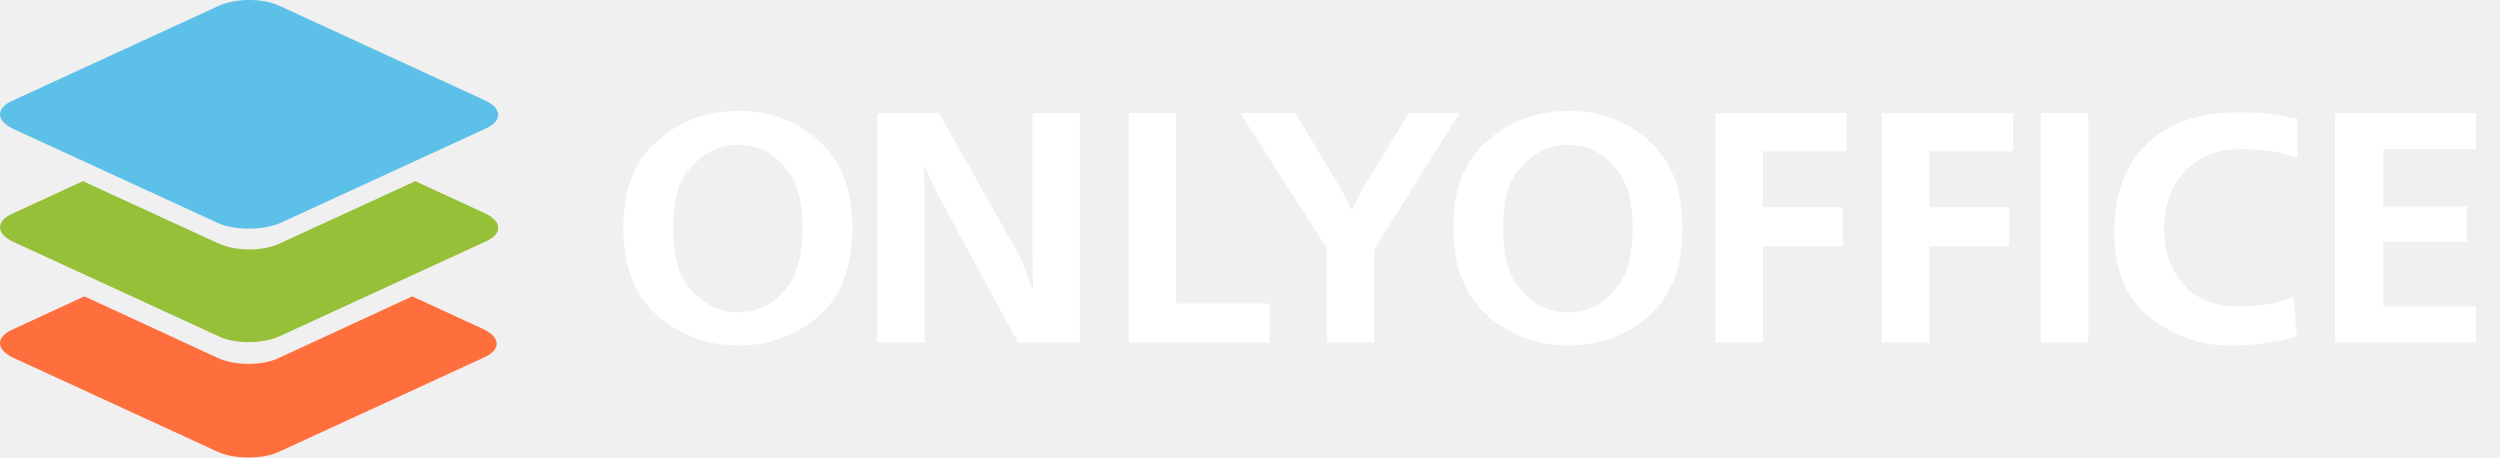
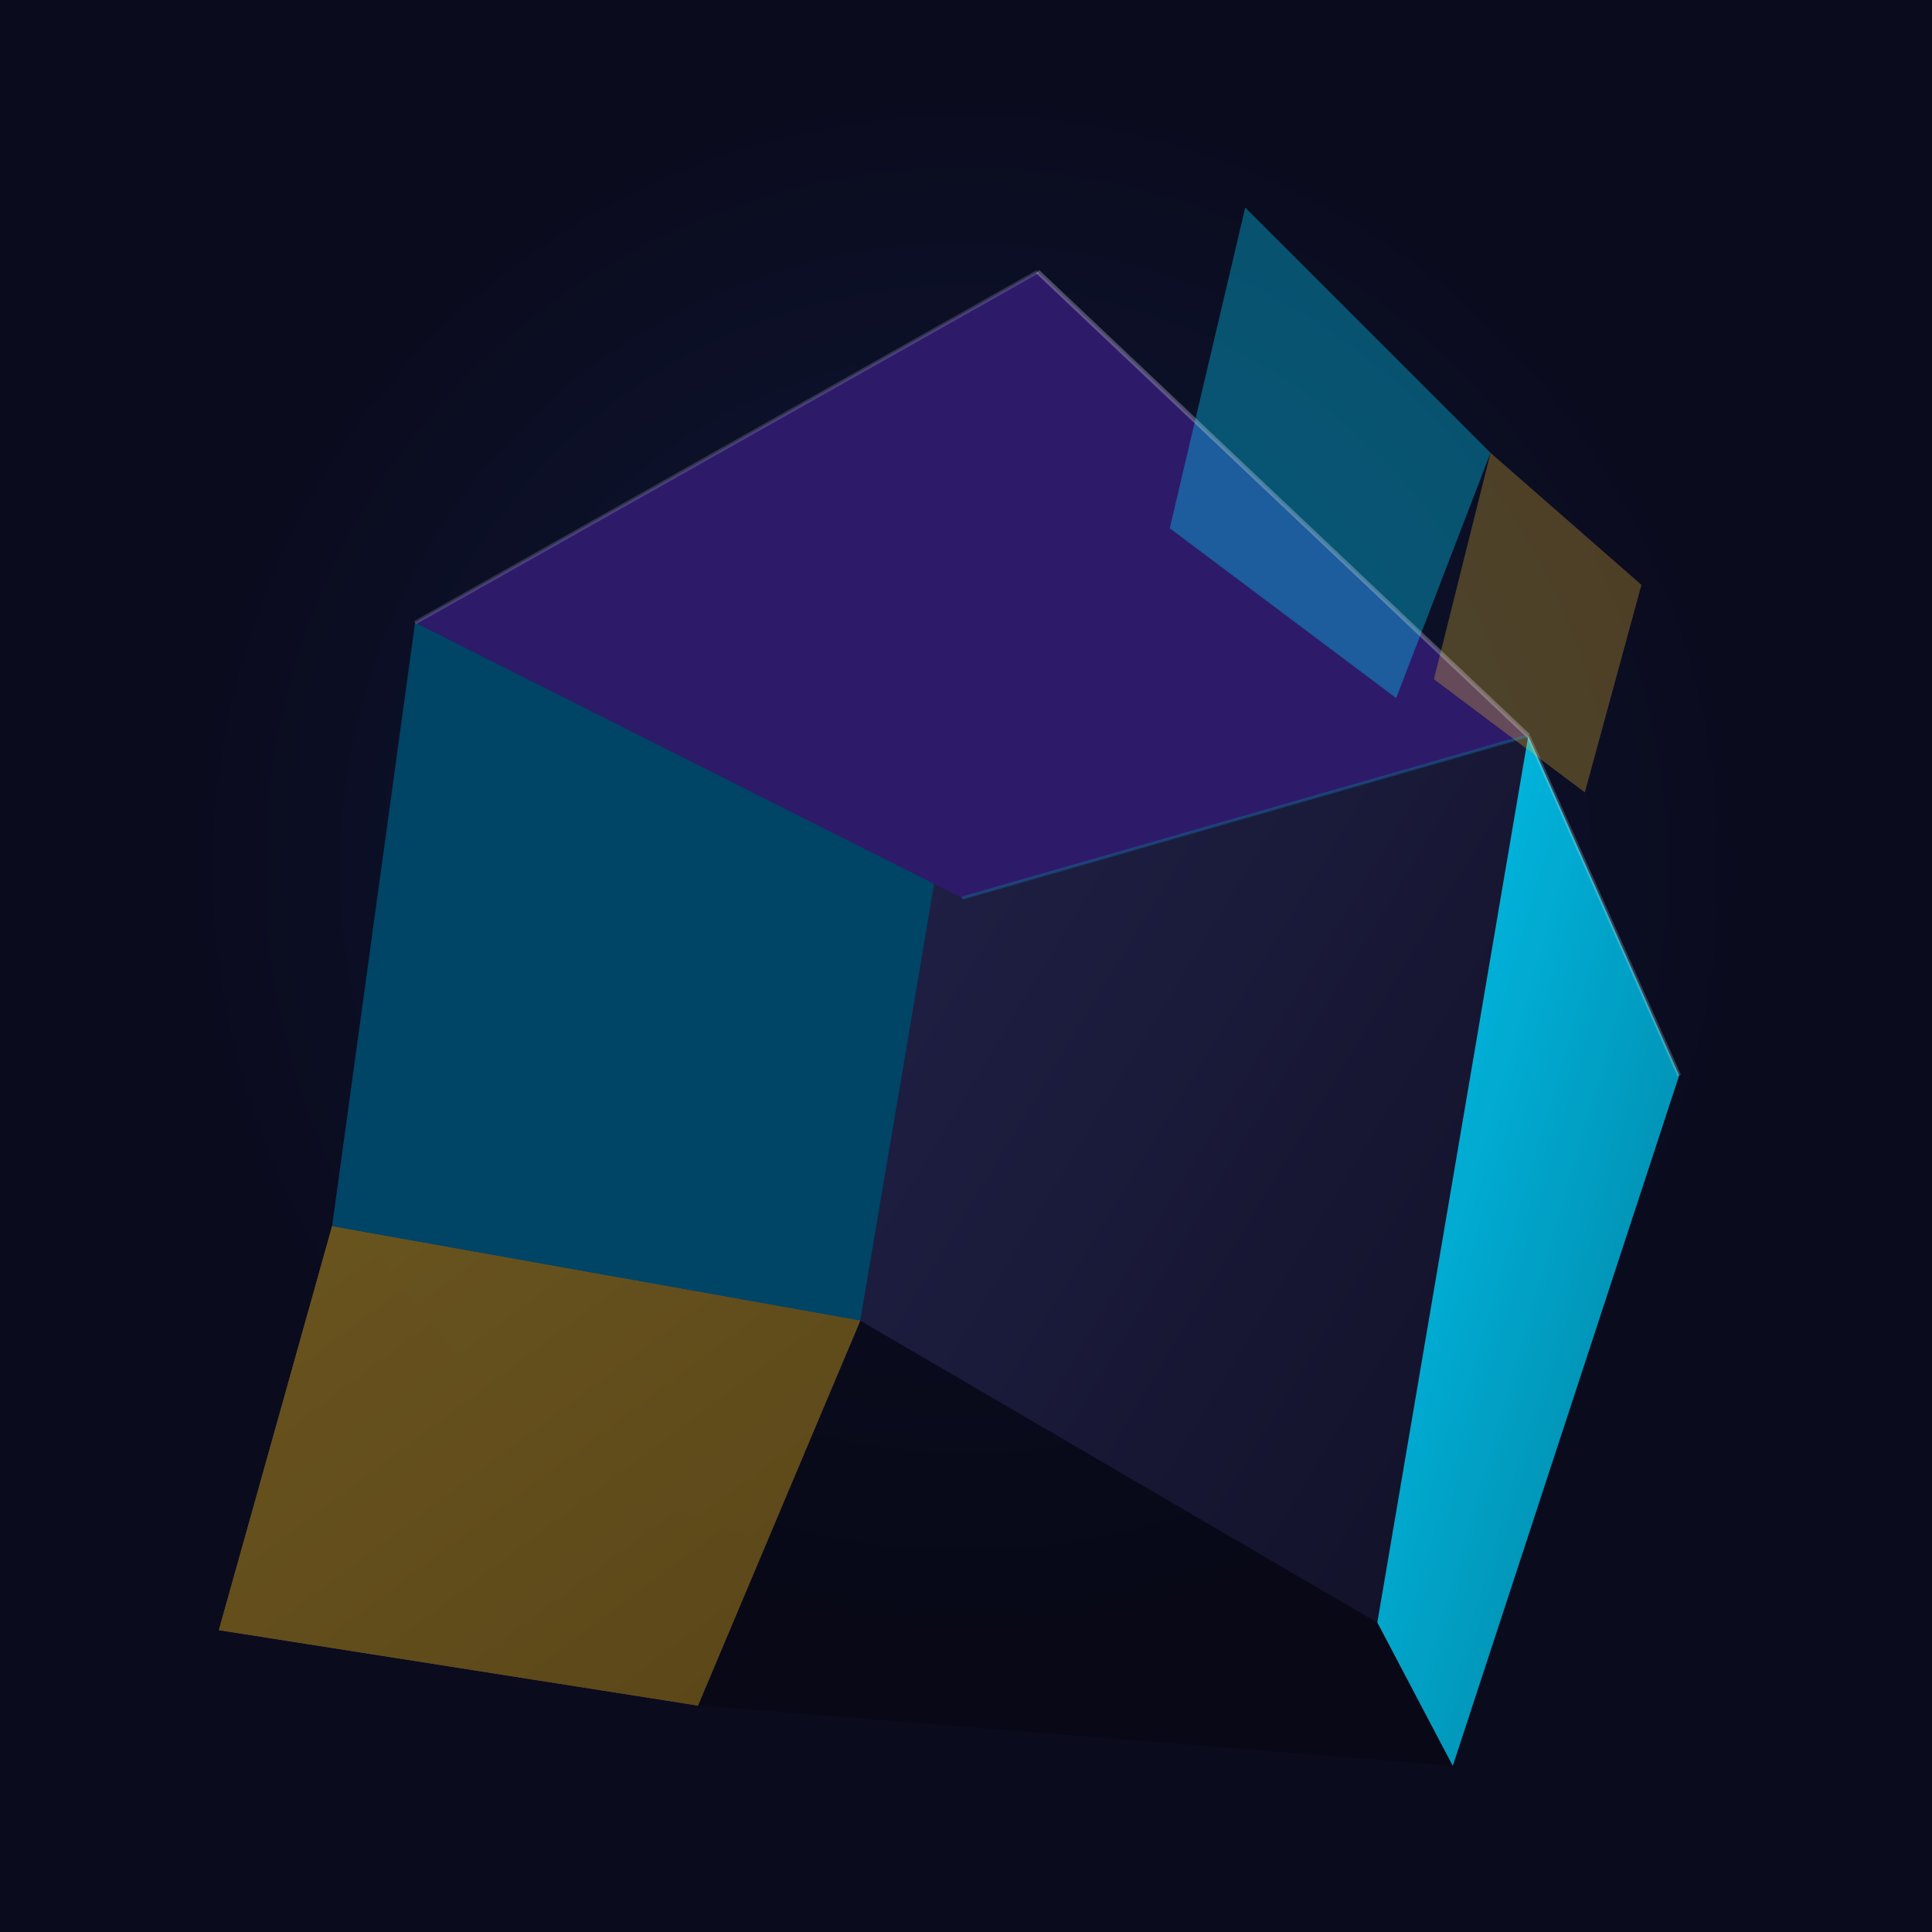
- <svg xmlns="http://www.w3.org/2000/svg" width="153" height="28" viewBox="0 0 153 28" fill="none">
-   <path fill-rule="evenodd" clip-rule="evenodd" d="M13.34 27.657L0.801 21.89C-0.267 21.386 -0.267 20.608 0.801 20.15L5.167 18.137L13.294 21.89C14.362 22.393 16.08 22.393 17.102 21.89L25.229 18.137L29.595 20.15C30.663 20.654 30.663 21.432 29.595 21.89L17.056 27.657C16.08 28.114 14.362 28.114 13.34 27.657Z" fill="#FF6F3D" />
-   <path fill-rule="evenodd" clip-rule="evenodd" d="M13.34 20.562L0.801 14.795C-0.267 14.292 -0.267 13.514 0.801 13.056L5.074 11.088L13.34 14.887C14.409 15.39 16.127 15.39 17.148 14.887L25.415 11.088L29.688 13.056C30.756 13.559 30.756 14.338 29.688 14.795L17.148 20.562C16.08 21.066 14.362 21.066 13.34 20.562Z" fill="#95C038" />
-   <path fill-rule="evenodd" clip-rule="evenodd" d="M13.34 13.651L0.801 7.884C-0.267 7.38 -0.267 6.602 0.801 6.145L13.34 0.378C14.409 -0.126 16.127 -0.126 17.148 0.378L29.688 6.145C30.756 6.648 30.756 7.426 29.688 7.884L17.148 13.651C16.08 14.109 14.362 14.109 13.34 13.651Z" fill="#5DC0E8" />
-   <path d="M38.153 13.943C38.153 11.558 38.844 9.758 40.273 8.588C41.656 7.373 43.315 6.788 45.205 6.788C47.095 6.788 48.708 7.373 50.091 8.588C51.474 9.803 52.165 11.558 52.165 13.988C52.165 16.373 51.474 18.174 50.091 19.344C48.708 20.559 47.049 21.144 45.205 21.144C43.315 21.144 41.702 20.559 40.273 19.344C38.844 18.128 38.153 16.328 38.153 13.943ZM41.195 13.943C41.195 15.608 41.518 16.778 42.117 17.544C42.762 18.308 43.453 18.803 44.191 18.983C44.375 19.029 44.514 19.073 44.698 19.073C44.836 19.073 45.021 19.119 45.159 19.119C45.343 19.119 45.482 19.119 45.666 19.073C45.85 19.073 45.989 19.029 46.173 18.983C46.91 18.803 47.602 18.308 48.201 17.544C48.8 16.778 49.123 15.563 49.123 13.988C49.123 12.368 48.8 11.198 48.201 10.433C47.602 9.668 46.91 9.173 46.173 8.993C45.989 8.948 45.804 8.903 45.666 8.903C45.482 8.903 45.343 8.858 45.159 8.858C44.975 8.858 44.836 8.858 44.698 8.903C44.56 8.903 44.375 8.948 44.191 8.993C43.453 9.173 42.762 9.668 42.117 10.433C41.518 11.108 41.195 12.323 41.195 13.943Z" fill="white" />
-   <path d="M53.686 6.923H57.466L62.444 15.743L63.181 17.678H63.227L63.181 15.158V6.923H66.085V20.964H62.306L57.328 11.783L56.59 10.208H56.544L56.59 12.683V20.964H53.686V6.923Z" fill="white" />
-   <path d="M69.081 6.923H71.985V18.578H77.701V20.964H69.081V6.923Z" fill="white" />
-   <path d="M75.903 6.923H79.268L82.218 11.828L82.679 12.818H82.771L83.232 11.828L86.228 6.923H89.316L84.108 15.248V20.964H81.204V15.203L75.903 6.923Z" fill="white" />
-   <path d="M88.947 13.943C88.947 11.558 89.639 9.758 91.067 8.588C92.45 7.373 94.11 6.788 95.999 6.788C97.889 6.788 99.503 7.373 100.885 8.588C102.268 9.803 102.96 11.558 102.96 13.988C102.96 16.373 102.268 18.174 100.885 19.344C99.503 20.559 97.843 21.144 95.999 21.144C94.11 21.144 92.496 20.559 91.067 19.344C89.685 18.128 88.947 16.328 88.947 13.943ZM91.989 13.943C91.989 15.608 92.312 16.778 92.911 17.544C93.557 18.308 94.202 18.803 94.986 18.983C95.17 19.029 95.308 19.073 95.493 19.073C95.631 19.073 95.815 19.119 95.953 19.119C96.138 19.119 96.276 19.119 96.46 19.073C96.645 19.073 96.783 19.029 96.968 18.983C97.705 18.803 98.396 18.308 98.996 17.544C99.595 16.778 99.917 15.563 99.917 13.988C99.917 12.368 99.595 11.198 98.996 10.433C98.396 9.668 97.705 9.173 96.968 8.993C96.783 8.948 96.599 8.903 96.46 8.903C96.276 8.903 96.138 8.858 95.953 8.858C95.769 8.858 95.631 8.858 95.493 8.903C95.354 8.903 95.17 8.948 94.986 8.993C94.248 9.173 93.557 9.668 92.911 10.433C92.312 11.108 91.989 12.323 91.989 13.943Z" fill="white" />
-   <path d="M104.988 6.923H113.008V9.263H107.891V12.683H112.777V15.068H107.891V20.964H104.988V6.923Z" fill="white" />
-   <path d="M115.174 6.923H123.195V9.263H118.078V12.683H122.964V15.068H118.078V20.964H115.174V6.923Z" fill="white" />
-   <path d="M124.9 20.964V6.923H127.804V20.964H124.9Z" fill="white" />
-   <path d="M140.599 7.238V9.668C140.092 9.488 139.585 9.353 139.032 9.263C138.478 9.173 137.833 9.128 137.188 9.128C135.667 9.128 134.515 9.578 133.685 10.523C132.855 11.423 132.44 12.593 132.44 13.988C132.44 15.338 132.809 16.463 133.593 17.363C134.376 18.263 135.482 18.758 136.911 18.758C137.418 18.758 137.925 18.713 138.525 18.668C139.124 18.578 139.723 18.443 140.368 18.173L140.553 20.558C140.46 20.604 140.322 20.648 140.184 20.694C140 20.738 139.815 20.784 139.585 20.828C139.216 20.919 138.755 20.963 138.202 21.053C137.649 21.099 137.096 21.144 136.497 21.144C136.404 21.144 136.312 21.144 136.266 21.144C136.174 21.144 136.082 21.144 136.036 21.144C134.376 21.053 132.855 20.424 131.472 19.343C130.09 18.218 129.398 16.463 129.398 14.123C129.398 11.828 130.09 10.028 131.426 8.768C132.763 7.508 134.607 6.878 136.865 6.878C137.464 6.878 138.018 6.878 138.478 6.923C138.986 6.968 139.446 7.058 139.953 7.148C140.046 7.193 140.184 7.193 140.276 7.238C140.368 7.193 140.46 7.238 140.599 7.238Z" fill="white" />
-   <path d="M142.903 6.923H151.523V9.128H145.853V12.638H150.97V14.798H145.853V18.759H151.523V20.964H142.903V6.923Z" fill="white" />
+ <svg xmlns="http://www.w3.org/2000/svg" width="512" height="512" viewBox="0 0 512 512" version="1.1" id="svg52">
+   <path id="rect2" style="fill:#0b0b1e" d="M 0,0 H 512 V 512 H 0 Z" />
+   <defs id="defs24">
+     <radialGradient id="glow" cx="50%" cy="45%" r="40%">
+       <stop offset="0%" stop-color="#0d1a3a" id="stop4" />
+       <stop offset="100%" stop-color="#0b0b1e" id="stop6" />
+     </radialGradient>
+     <linearGradient id="cyanGrad" x1="0%" y1="0%" x2="100%" y2="100%">
+       <stop offset="0%" stop-color="#00d4ff" id="stop9" />
+       <stop offset="100%" stop-color="#0088aa" id="stop11" />
+     </linearGradient>
+     <linearGradient id="goldGrad" x1="0%" y1="0%" x2="100%" y2="100%">
+       <stop offset="0%" stop-color="#e8b931" id="stop14" />
+       <stop offset="100%" stop-color="#c49520" id="stop16" />
+     </linearGradient>
+     <linearGradient id="indigoGrad" x1="0%" y1="0%" x2="80%" y2="100%">
+       <stop offset="0%" stop-color="#252550" id="stop19" />
+       <stop offset="100%" stop-color="#12122a" id="stop21" />
+     </linearGradient>
+   </defs>
+   <path id="rect26" style="fill:url(#glow)" d="M 0,0 H 512 V 512 H 0 Z" />
+   <path id="polygon28" style="fill:url(#indigoGrad)" d="M 275,72 405,195 365,430 228,350 Z" />
+   <path id="polygon30" style="fill:#004466" d="M 110,165 275,72 228,350 88,325 Z" />
+   <path id="polygon32" style="fill:#2d1b69" d="M 110,165 275,72 405,195 255,238 Z" />
+   <path id="polygon34" style="opacity:0.92;fill:url(#cyanGrad)" d="m 405,195 40,90 -60,183 -20,-38 z" />
+   <path id="polygon36" style="opacity:0.88;fill:url(#goldGrad)" d="M 88,325 228,350 185,452 58,432 Z" />
+   <path id="polygon38" style="opacity:0.35;fill:#00d4ff" d="m 330,55 65,65 -25,65 -60,-45 z" />
+   <path id="polygon40" style="opacity:0.3;fill:#e8b931" d="m 395,120 40,35 -15,55 -40,-30 z" />
+   <path id="line42" style="opacity:0.25;stroke:#ffffff;stroke-width:1.2" d="M 275,72 405,195" />
+   <path id="line44" style="opacity:0.2;stroke:#ffffff" d="m 405,195 40,90" />
+   <path id="line46" style="opacity:0.15;stroke:#ffffff" d="M 275,72 110,165" />
+   <path id="line48" style="opacity:0.2;stroke:#00d4ff;stroke-width:0.8" d="M 405,195 255,238" />
+   <path id="polygon50" style="opacity:0.5;fill:#060610" d="m 88,325 140,25 137,80 20,38 L 185,452 58,432 Z" />
</svg>
